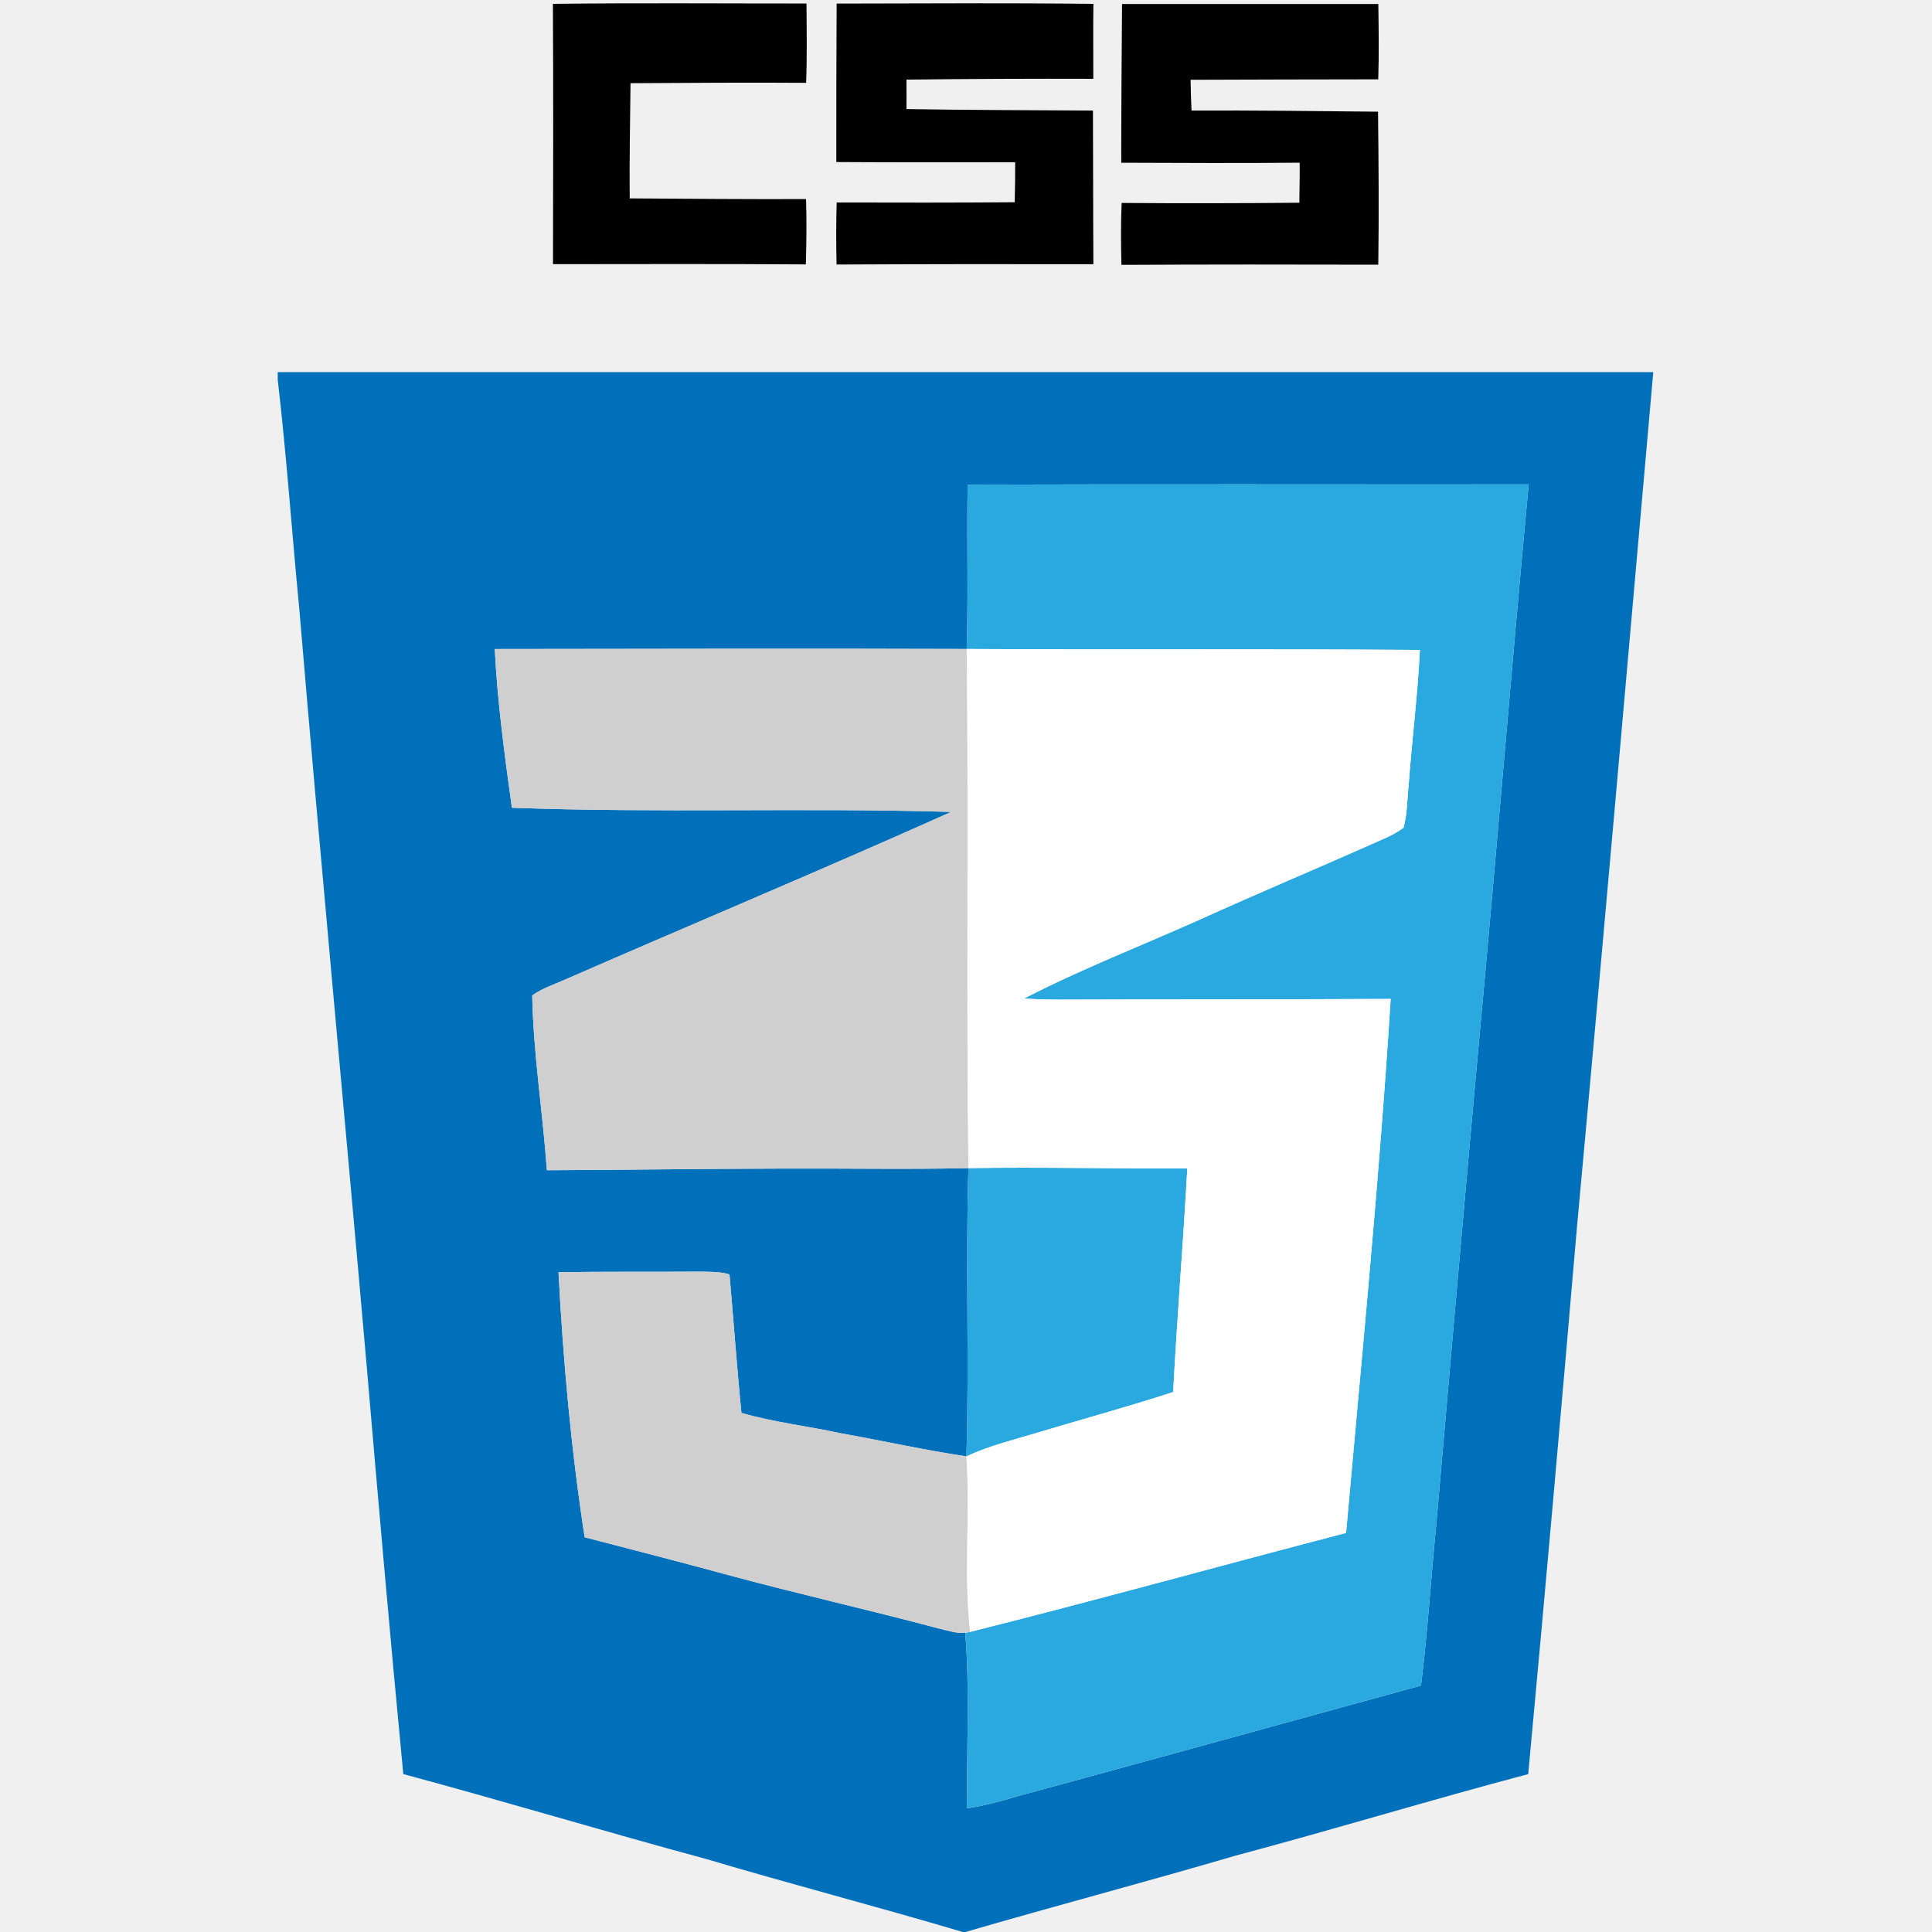
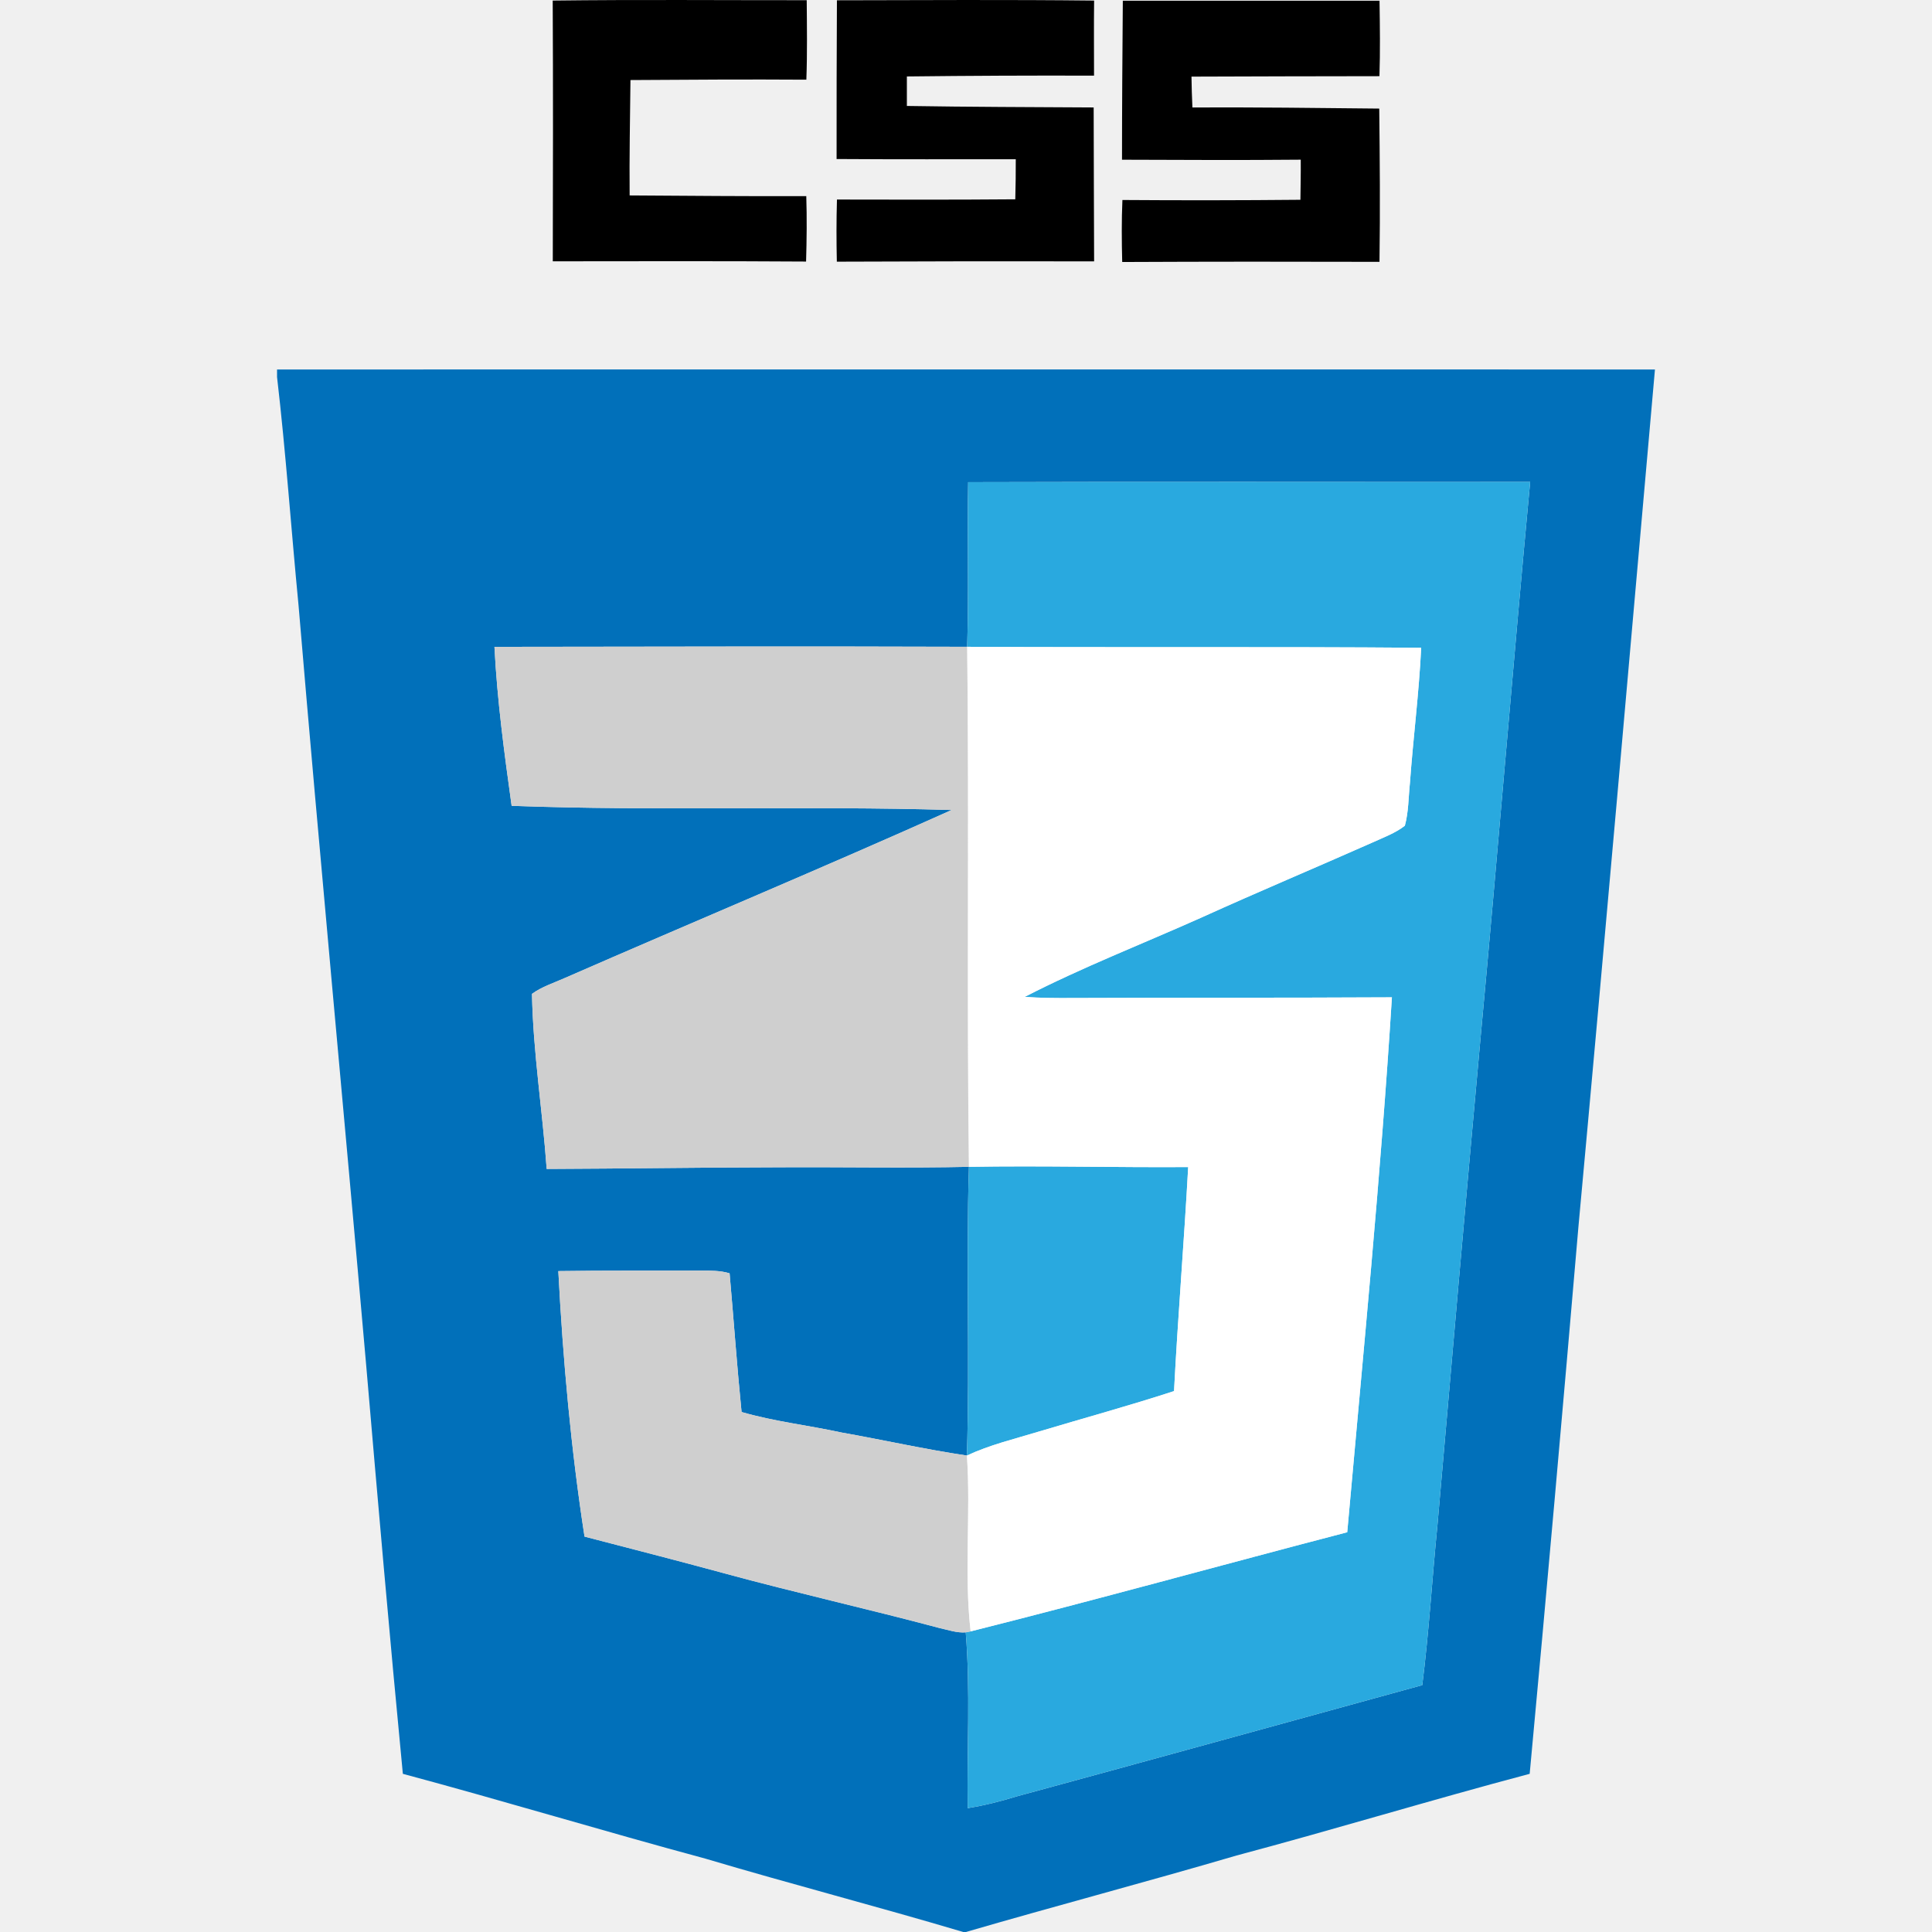
- <svg xmlns="http://www.w3.org/2000/svg" width="480pt" height="480pt" viewBox="0 0 342 480" version="1.1">
-   <g id="#000000ff">
-     <path fill="#000000" opacity="1.00" d=" M 68.37 0.96 C 89.37 0.70 110.37 0.88 131.37 0.87 C 131.42 7.44 131.52 14.01 131.28 20.58 C 116.73 20.48 102.19 20.58 87.65 20.67 C 87.55 30.21 87.36 39.75 87.45 49.29 C 102.05 49.38 116.66 49.52 131.26 49.46 C 131.43 54.86 131.37 60.28 131.21 65.69 C 110.27 65.55 89.33 65.61 68.39 65.63 C 68.44 44.07 68.48 22.52 68.37 0.96 Z" />
-     <path fill="#000000" opacity="1.00" d=" M 138.86 0.89 C 160.12 0.85 181.38 0.72 202.65 0.96 C 202.57 7.17 202.63 13.37 202.63 19.58 C 187.16 19.53 171.68 19.60 156.21 19.78 C 156.23 22.22 156.23 24.66 156.21 27.10 C 171.66 27.35 187.10 27.38 202.54 27.47 C 202.60 40.20 202.57 52.92 202.65 65.64 C 181.38 65.60 160.11 65.62 138.84 65.72 C 138.73 60.58 138.72 55.45 138.87 50.31 C 153.61 50.35 168.36 50.37 183.10 50.25 C 183.19 46.94 183.23 43.62 183.22 40.31 C 168.41 40.31 153.59 40.36 138.78 40.26 C 138.78 27.14 138.78 14.01 138.86 0.89 Z" />
-     <path fill="#000000" opacity="1.00" d=" M 209.77 1.00 C 230.99 1.00 252.22 1.00 273.44 1.00 C 273.53 7.24 273.62 13.48 273.42 19.71 C 257.88 19.70 242.34 19.79 226.80 19.82 C 226.84 22.37 226.90 24.92 227.03 27.47 C 242.48 27.40 257.93 27.59 273.37 27.75 C 273.51 40.42 273.61 53.09 273.43 65.76 C 252.16 65.70 230.89 65.70 209.62 65.80 C 209.49 60.68 209.45 55.54 209.67 50.42 C 224.38 50.53 239.10 50.51 253.82 50.37 C 253.86 47.05 253.93 43.73 253.90 40.42 C 239.13 40.56 224.35 40.48 209.57 40.43 C 209.57 27.29 209.67 14.14 209.77 1.00 Z" />
-   </g>
-   <g id="#0170baff">
-     <path fill="#0170ba" opacity="1.00" d=" M 0.00 92.46 C 113.92 92.45 227.83 92.44 341.75 92.46 C 335.48 163.31 329.31 234.16 322.78 304.99 C 318.90 350.26 314.90 395.53 310.68 440.77 C 286.37 447.21 262.30 454.55 238.00 461.02 C 215.68 467.57 193.18 473.50 170.85 480.00 L 170.19 480.00 C 148.94 473.68 127.48 468.12 106.23 461.80 C 81.15 455.04 56.29 447.50 31.20 440.77 C 27.93 406.86 24.98 372.93 22.07 339.00 C 16.58 276.31 10.61 213.66 5.33 150.96 C 3.50 132.09 2.19 113.16 0.00 94.33 L 0.00 92.46 M 171.41 120.41 C 171.17 134.02 171.59 147.64 171.17 161.24 C 132.09 161.10 93.00 161.21 53.92 161.25 C 54.59 174.46 56.36 187.58 58.18 200.68 C 94.54 202.03 130.95 200.63 167.31 201.72 C 135.50 215.99 103.30 229.43 71.35 243.40 C 68.61 244.62 65.68 245.54 63.23 247.32 C 63.50 261.83 65.84 276.26 66.87 290.74 C 86.25 290.67 105.62 290.36 125.00 290.33 C 140.53 290.25 156.07 290.56 171.60 290.22 C 170.86 314.08 171.83 337.97 171.10 361.83 C 160.65 360.28 150.33 357.95 139.92 356.10 C 131.71 354.31 123.30 353.38 115.21 351.03 C 114.06 339.58 113.26 328.09 112.24 316.63 C 109.90 315.91 107.42 315.98 105.00 315.94 C 93.26 316.01 81.51 315.90 69.76 316.08 C 70.91 338.11 72.89 360.11 76.26 381.93 C 87.84 384.95 99.44 387.91 111.00 391.06 C 128.71 395.88 146.64 399.89 164.38 404.63 C 166.49 405.08 168.62 405.86 170.81 405.68 C 171.99 420.17 171.08 434.75 171.30 449.28 C 175.39 448.62 179.41 447.61 183.36 446.39 C 216.94 437.27 250.48 427.98 284.04 418.77 C 285.71 405.57 286.49 392.28 287.81 379.05 C 291.30 338.83 294.82 298.61 298.48 258.40 C 302.77 212.40 306.48 166.35 310.80 120.35 C 264.33 120.39 217.87 120.26 171.41 120.41 Z" />
-   </g>
-   <g id="#29a9dfff">
-     <path fill="#29a9df" opacity="1.00" d=" M 171.41 120.41 C 217.87 120.26 264.33 120.39 310.80 120.35 C 306.48 166.35 302.77 212.40 298.48 258.40 C 294.82 298.61 291.30 338.83 287.81 379.05 C 286.49 392.28 285.71 405.57 284.04 418.77 C 250.48 427.98 216.94 437.27 183.36 446.39 C 179.41 447.61 175.39 448.62 171.30 449.28 C 171.08 434.75 171.99 420.17 170.81 405.68 C 171.11 405.62 171.72 405.50 172.02 405.44 C 203.25 397.60 234.27 388.97 265.43 380.85 C 269.37 336.65 273.74 292.47 276.51 248.18 C 250.01 248.32 223.50 248.24 197.00 248.35 C 193.14 248.37 189.28 248.35 185.44 248.07 C 199.70 240.73 214.70 234.91 229.34 228.36 C 243.39 221.99 257.61 216.02 271.71 209.77 C 274.43 208.52 277.33 207.48 279.72 205.62 C 280.66 202.17 280.61 198.56 280.98 195.03 C 281.79 183.83 283.23 172.69 283.77 161.48 C 246.24 161.18 208.71 161.44 171.17 161.24 C 171.59 147.64 171.17 134.02 171.41 120.41 Z" />
-     <path fill="#29a9df" opacity="1.00" d=" M 171.60 290.22 C 189.72 289.91 207.85 290.40 225.98 290.28 C 224.97 308.81 223.43 327.31 222.47 345.84 C 211.36 349.47 200.08 352.54 188.88 355.90 C 182.91 357.72 176.78 359.16 171.10 361.83 C 171.83 337.97 170.86 314.08 171.60 290.22 Z" />
-   </g>
-   <g id="#cfcfcfff">
-     <path fill="#cfcfcf" opacity="1.00" d=" M 53.92 161.25 C 93.00 161.21 132.09 161.10 171.17 161.24 C 171.68 204.24 171.04 247.24 171.60 290.22 C 156.07 290.56 140.53 290.25 125.00 290.33 C 105.62 290.36 86.25 290.67 66.87 290.74 C 65.84 276.26 63.50 261.83 63.23 247.32 C 65.68 245.54 68.61 244.62 71.35 243.40 C 103.30 229.43 135.50 215.99 167.31 201.72 C 130.95 200.63 94.54 202.03 58.18 200.68 C 56.36 187.58 54.59 174.46 53.92 161.25 Z" />
-     <path fill="#cfcfcf" opacity="1.00" d=" M 69.76 316.08 C 81.51 315.90 93.26 316.01 105.00 315.94 C 107.42 315.98 109.90 315.91 112.24 316.63 C 113.26 328.09 114.06 339.58 115.21 351.03 C 123.30 353.38 131.71 354.31 139.92 356.10 C 150.33 357.95 160.65 360.28 171.10 361.83 C 172.10 376.35 170.35 390.97 172.02 405.44 C 171.72 405.50 171.11 405.62 170.81 405.68 C 168.62 405.86 166.49 405.08 164.38 404.63 C 146.64 399.89 128.71 395.88 111.00 391.06 C 99.44 387.91 87.84 384.95 76.26 381.93 C 72.89 360.11 70.91 338.11 69.76 316.08 Z" />
-   </g>
-   <g id="#ffffffff">
-     <path fill="#ffffff" opacity="1.00" d=" M 171.17 161.24 C 208.71 161.44 246.24 161.18 283.77 161.48 C 283.23 172.69 281.79 183.83 280.98 195.03 C 280.61 198.56 280.66 202.17 279.72 205.62 C 277.33 207.48 274.43 208.52 271.71 209.77 C 257.61 216.02 243.39 221.99 229.34 228.36 C 214.70 234.91 199.70 240.73 185.44 248.07 C 189.28 248.35 193.14 248.37 197.00 248.35 C 223.50 248.24 250.01 248.32 276.51 248.18 C 273.74 292.47 269.37 336.65 265.43 380.85 C 234.27 388.97 203.25 397.60 172.02 405.44 C 170.35 390.97 172.10 376.35 171.10 361.83 C 176.78 359.16 182.91 357.72 188.88 355.90 C 200.08 352.54 211.36 349.47 222.47 345.84 C 223.43 327.31 224.97 308.81 225.98 290.28 C 207.85 290.40 189.72 289.91 171.60 290.22 C 171.04 247.24 171.68 204.24 171.17 161.24 Z" />
+ <svg xmlns="http://www.w3.org/2000/svg" style="isolation:isolate" viewBox="0 0 200 200" width="200" height="200">
+   <defs>
+     <clipPath id="_clipPath_Z4T0KlhfkHAeqeoQ2BRMuOBOvbcbPKx0">
+       <rect width="200" height="200" />
+     </clipPath>
+   </defs>
+   <g clip-path="url(#_clipPath_Z4T0KlhfkHAeqeoQ2BRMuOBOvbcbPKx0)">
+     <g id="Group">
+       <g id="#000000ff">
+         <path d=" M 57.217 0.059 C 65.982 -0.049 74.747 0.026 83.511 0.021 C 83.532 2.764 83.574 5.506 83.474 8.248 C 77.401 8.206 71.332 8.248 65.264 8.286 C 65.222 12.267 65.143 16.249 65.18 20.231 C 71.274 20.268 77.372 20.327 83.466 20.302 C 83.537 22.556 83.511 24.818 83.445 27.076 C 74.705 27.018 65.965 27.043 57.225 27.051 C 57.246 18.052 57.263 9.058 57.217 0.059 Z " fill="rgb(0,0,0)" />
+         <path d=" M 86.638 0.03 C 95.511 0.013 104.385 -0.041 113.262 0.059 C 113.229 2.651 113.254 5.239 113.254 7.831 C 106.797 7.81 100.336 7.839 93.879 7.914 C 93.887 8.932 93.887 9.951 93.879 10.969 C 100.328 11.074 106.772 11.086 113.216 11.124 C 113.241 16.437 113.229 21.746 113.262 27.055 C 104.385 27.038 95.507 27.047 86.629 27.088 C 86.583 24.943 86.579 22.802 86.642 20.657 C 92.794 20.673 98.95 20.682 105.102 20.632 C 105.14 19.25 105.157 17.864 105.153 16.483 C 98.971 16.483 92.786 16.504 86.604 16.462 C 86.604 10.986 86.604 5.506 86.638 0.03 Z " fill="rgb(0,0,0)" />
+         <path d=" M 116.234 0.076 C 125.091 0.076 133.952 0.076 142.808 0.076 C 142.846 2.68 142.884 5.285 142.8 7.885 C 136.314 7.881 129.828 7.918 123.342 7.931 C 123.359 8.995 123.384 10.059 123.438 11.124 C 129.886 11.095 136.335 11.174 142.779 11.241 C 142.838 16.529 142.879 21.817 142.804 27.105 C 133.927 27.08 125.049 27.08 116.171 27.122 C 116.117 24.985 116.1 22.84 116.192 20.703 C 122.332 20.748 128.476 20.74 134.619 20.682 C 134.636 19.296 134.665 17.91 134.653 16.529 C 128.488 16.587 122.319 16.554 116.15 16.533 C 116.15 11.049 116.192 5.56 116.234 0.076 Z " fill="rgb(0,0,0)" />
+       </g>
+       <g id="#0170baff">
+         <path d=" M 28.68 38.249 C 76.228 38.245 123.772 38.241 171.32 38.249 C 168.703 67.82 166.127 97.392 163.402 126.955 C 161.782 145.849 160.113 164.744 158.352 183.626 C 148.205 186.314 138.159 189.378 128.017 192.078 C 118.701 194.812 109.31 197.287 99.99 200 L 99.714 200 C 90.845 197.362 81.888 195.042 73.019 192.404 C 62.551 189.582 52.175 186.435 41.703 183.626 C 40.338 169.473 39.107 155.311 37.892 141.15 C 35.601 114.984 33.109 88.835 30.905 62.666 C 30.141 54.79 29.595 46.889 28.68 39.03 L 28.68 38.249 Z  M 100.223 49.915 C 100.123 55.595 100.298 61.28 100.123 66.956 C 83.812 66.898 67.497 66.944 51.186 66.961 C 51.465 72.474 52.204 77.95 52.964 83.418 C 68.139 83.981 83.336 83.397 98.512 83.852 C 85.235 89.808 71.796 95.417 58.46 101.248 C 57.317 101.757 56.094 102.141 55.071 102.884 C 55.184 108.941 56.161 114.963 56.591 121.007 C 64.679 120.978 72.764 120.848 80.853 120.836 C 87.335 120.802 93.821 120.932 100.303 120.79 C 99.994 130.749 100.399 140.72 100.094 150.678 C 95.732 150.031 91.425 149.059 87.08 148.287 C 83.653 147.54 80.143 147.152 76.767 146.171 C 76.287 141.392 75.953 136.596 75.527 131.813 C 74.55 131.512 73.515 131.542 72.505 131.525 C 67.605 131.554 62.701 131.508 57.797 131.583 C 58.277 140.778 59.103 149.96 60.51 159.068 C 65.343 160.328 70.185 161.564 75.009 162.878 C 82.401 164.89 89.885 166.564 97.289 168.542 C 98.17 168.73 99.059 169.056 99.973 168.98 C 100.465 175.028 100.086 181.114 100.177 187.178 C 101.884 186.903 103.562 186.481 105.211 185.972 C 119.227 182.165 133.225 178.288 147.233 174.444 C 147.93 168.935 148.255 163.388 148.806 157.866 C 150.263 141.079 151.732 124.292 153.26 107.509 C 155.05 88.31 156.599 69.089 158.402 49.89 C 139.006 49.907 119.615 49.852 100.223 49.915 Z " fill="rgb(1,112,186)" />
+       </g>
+       <g id="#29a9dfff">
+         <path d=" M 100.223 49.915 C 119.615 49.852 139.006 49.907 158.402 49.89 C 156.599 69.089 155.05 88.31 153.26 107.509 C 151.732 124.292 150.263 141.079 148.806 157.866 C 148.255 163.388 147.93 168.935 147.233 174.444 C 133.225 178.288 119.227 182.165 105.211 185.972 C 103.562 186.481 101.884 186.903 100.177 187.178 C 100.086 181.114 100.465 175.028 99.973 168.98 C 100.098 168.955 100.353 168.905 100.478 168.88 C 113.513 165.608 126.46 162.006 139.465 158.617 C 141.11 140.169 142.934 121.729 144.09 103.243 C 133.029 103.302 121.965 103.268 110.904 103.314 C 109.293 103.323 107.682 103.314 106.079 103.197 C 112.031 100.134 118.292 97.705 124.402 94.971 C 130.266 92.312 136.201 89.82 142.086 87.212 C 143.222 86.69 144.432 86.256 145.43 85.48 C 145.822 84.04 145.801 82.533 145.955 81.06 C 146.294 76.385 146.895 71.735 147.12 67.057 C 131.456 66.931 115.792 67.04 100.123 66.956 C 100.298 61.28 100.123 55.595 100.223 49.915 Z " fill="rgb(41,169,223)" />
+         <path d=" M 100.303 120.79 C 107.865 120.661 115.433 120.865 123 120.815 C 122.578 128.549 121.935 136.27 121.535 144.005 C 116.898 145.52 112.19 146.801 107.515 148.203 C 105.023 148.963 102.465 149.564 100.094 150.678 C 100.399 140.72 99.994 130.749 100.303 120.79 Z " fill="rgb(41,169,223)" />
+       </g>
+       <g id="#cfcfcfff">
+         <path d=" M 51.186 66.961 C 67.497 66.944 83.812 66.898 100.123 66.956 C 100.336 84.904 100.069 102.851 100.303 120.79 C 93.821 120.932 87.335 120.802 80.853 120.836 C 72.764 120.848 64.679 120.978 56.591 121.007 C 56.161 114.963 55.184 108.941 55.071 102.884 C 56.094 102.141 57.317 101.757 58.46 101.248 C 71.796 95.417 85.235 89.808 98.512 83.852 C 83.336 83.397 68.139 83.981 52.964 83.418 C 52.204 77.95 51.465 72.474 51.186 66.961 Z " fill="rgb(207,207,207)" />
+         <path d=" M 57.797 131.583 C 62.701 131.508 67.605 131.554 72.505 131.525 C 73.515 131.542 74.55 131.512 75.527 131.813 C 75.953 136.596 76.287 141.392 76.767 146.171 C 80.143 147.152 83.653 147.54 87.08 148.287 C 91.425 149.059 95.732 150.031 100.094 150.678 C 100.511 156.739 99.781 162.841 100.478 168.88 C 100.353 168.905 100.098 168.955 99.973 168.98 C 99.059 169.056 98.17 168.73 97.289 168.542 C 89.885 166.564 82.401 164.89 75.009 162.878 C 70.185 161.564 65.343 160.328 60.51 159.068 C 59.103 149.96 58.277 140.778 57.797 131.583 Z " fill="rgb(207,207,207)" />
+       </g>
+       <g id="#ffffffff">
+         <path d=" M 100.123 66.956 C 115.792 67.04 131.456 66.931 147.12 67.057 C 146.895 71.735 146.294 76.385 145.955 81.06 C 145.801 82.533 145.822 84.04 145.43 85.48 C 144.432 86.256 143.222 86.69 142.086 87.212 C 136.201 89.82 130.266 92.312 124.402 94.971 C 118.292 97.705 112.031 100.134 106.079 103.197 C 107.682 103.314 109.293 103.323 110.904 103.314 C 121.965 103.268 133.029 103.302 144.09 103.243 C 142.934 121.729 141.11 140.169 139.465 158.617 C 126.46 162.006 113.513 165.608 100.478 168.88 C 99.781 162.841 100.511 156.739 100.094 150.678 C 102.465 149.564 105.023 148.963 107.515 148.203 C 112.19 146.801 116.898 145.52 121.535 144.005 C 121.935 136.27 122.578 128.549 123 120.815 C 115.433 120.865 107.865 120.661 100.303 120.79 C 100.069 102.851 100.336 84.904 100.123 66.956 Z " fill="rgb(255,255,255)" />
+       </g>
+     </g>
  </g>
</svg>
